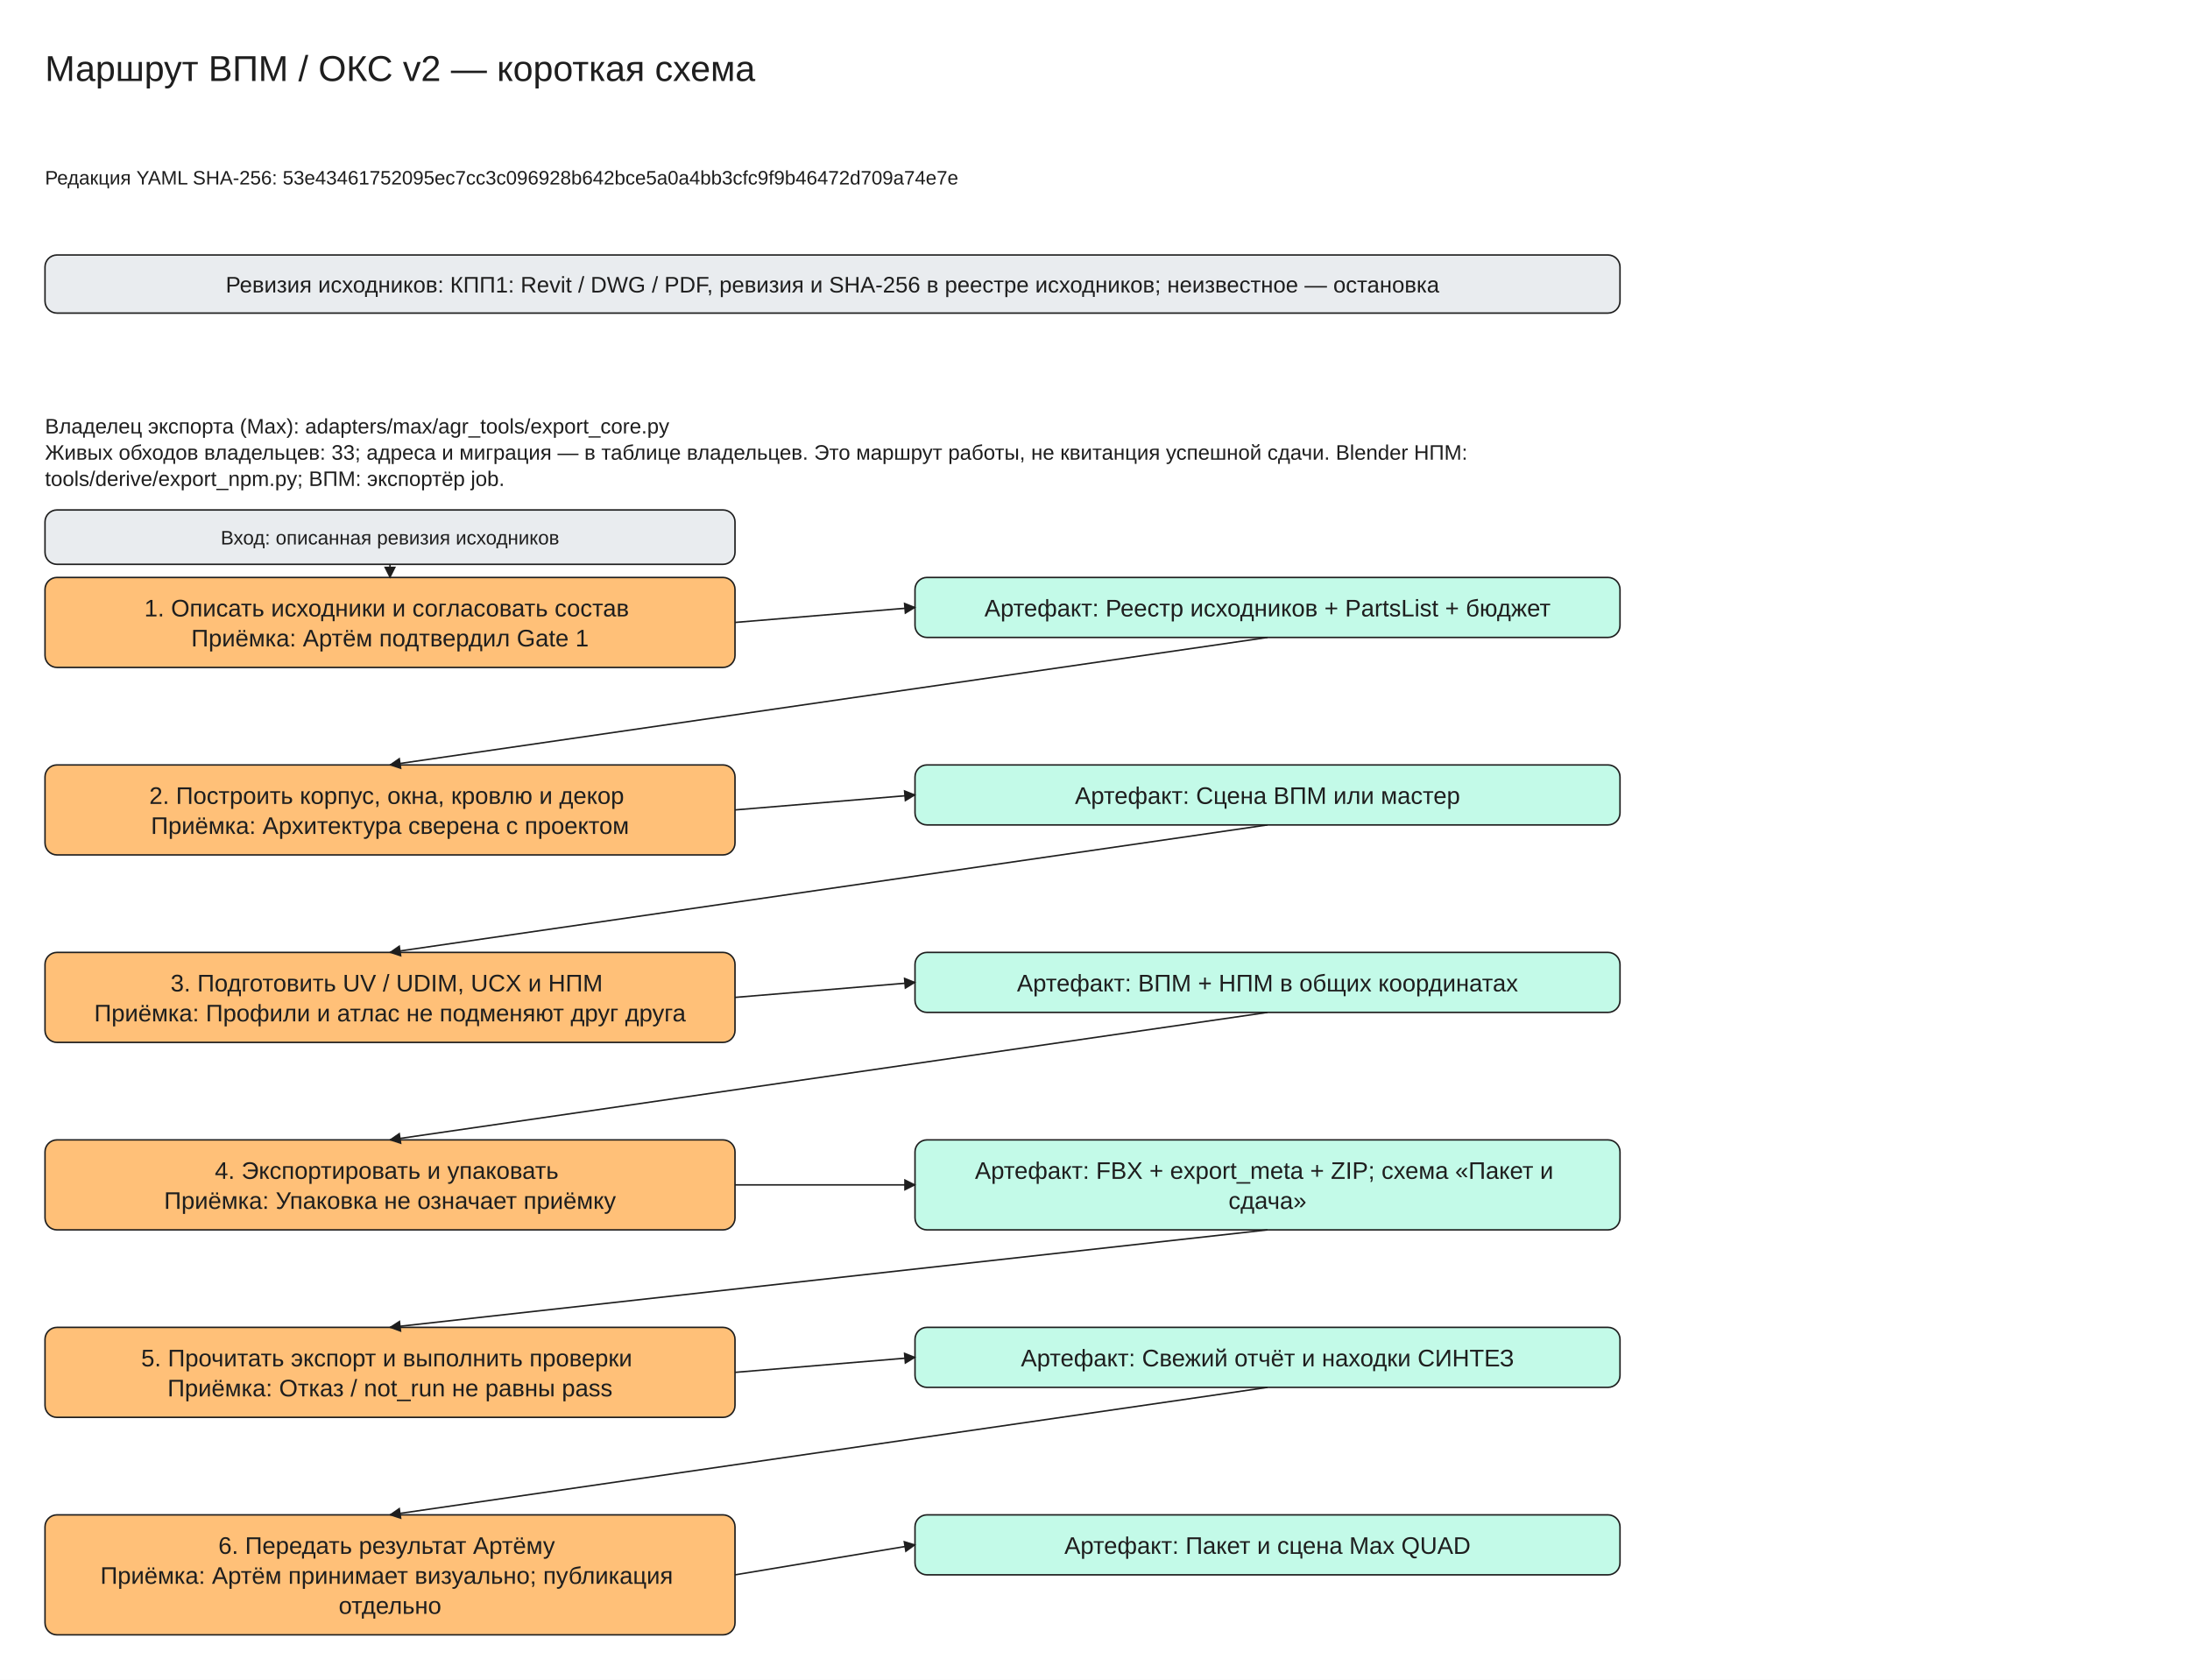
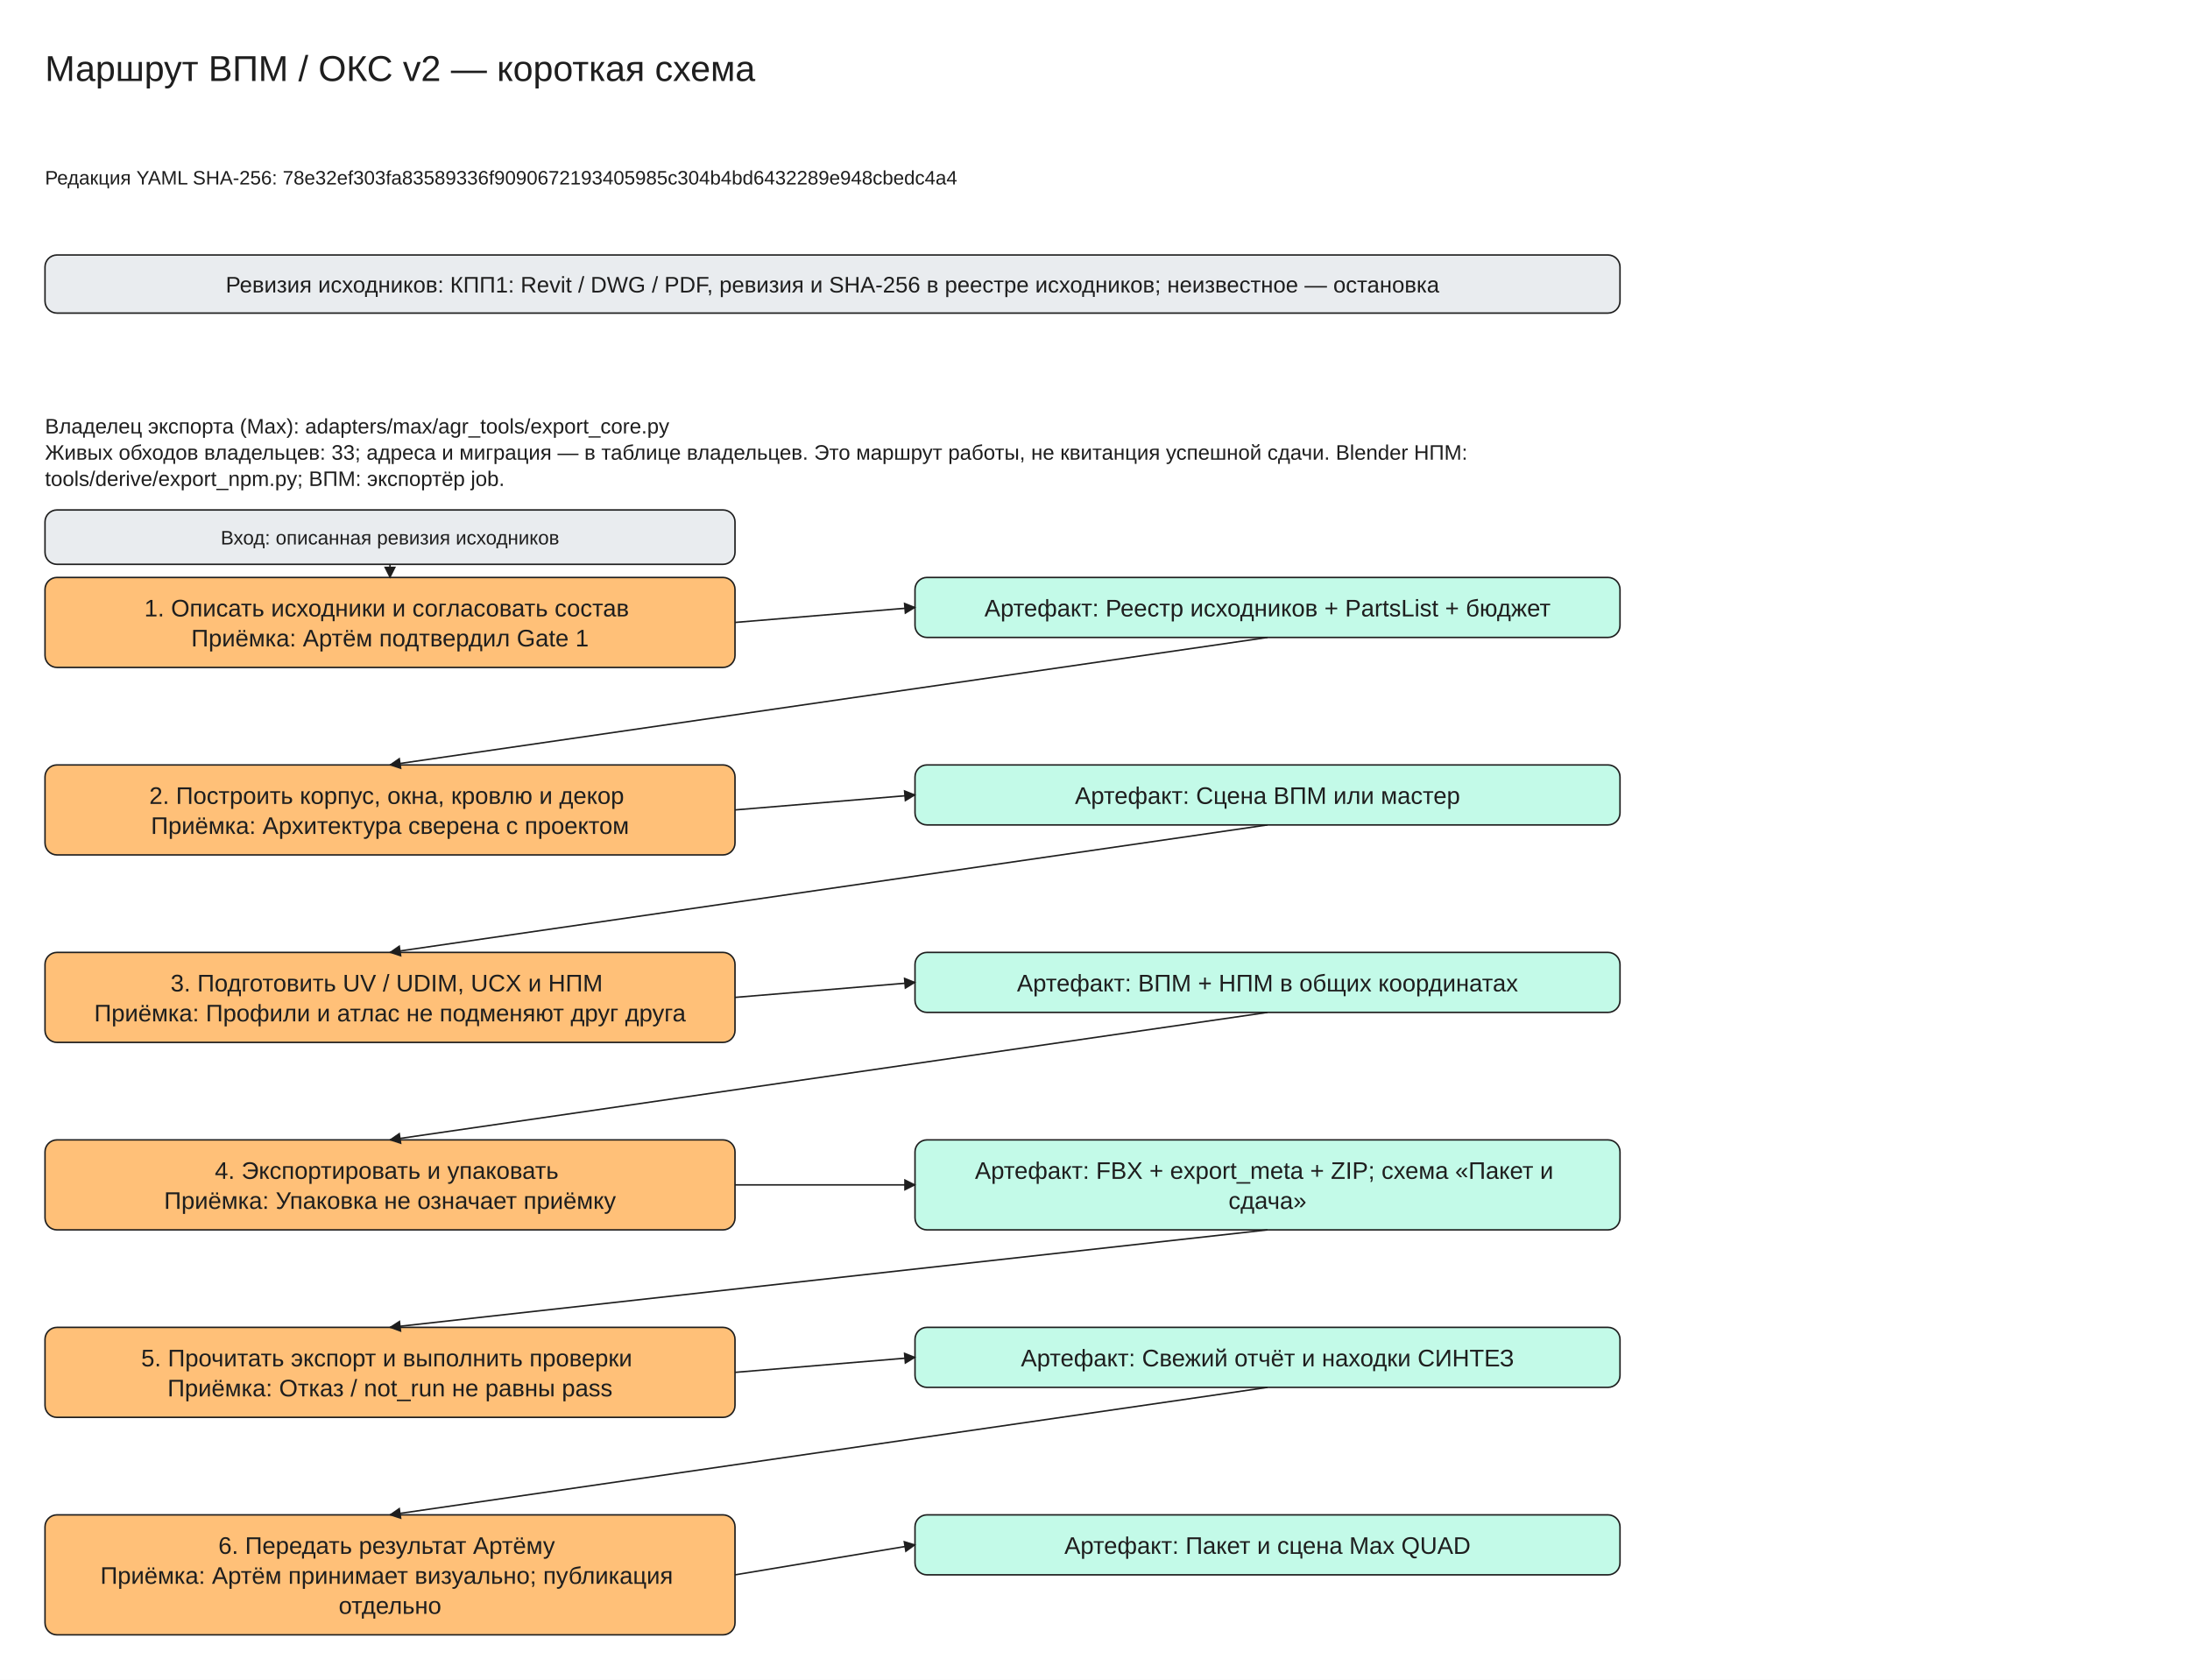
<svg xmlns="http://www.w3.org/2000/svg" viewBox="0 -30 1460 1120" width="1460" height="1120" font-family="Segoe UI, Arial, sans-serif">
  <defs>
    <marker id="arrow" viewBox="0 0 10 10" refX="9" refY="5" markerWidth="8" markerHeight="8" orient="auto-start-reverse">
      <path d="M0,0 L10,5 L0,10 z" fill="#1e1e1e" />
    </marker>
  </defs>
  <rect x="0" y="-30" width="1460" height="1120" fill="#ffffff" />
  <rect x="30" y="140" width="1050" height="38.75" rx="8" fill="#e9ecef" stroke="#1e1e1e" />
  <rect x="30" y="355" width="460" height="60.0" rx="8" fill="#ffc078" stroke="#1e1e1e" />
  <rect x="610" y="355" width="470" height="40.0" rx="8" fill="#c3fae8" stroke="#1e1e1e" />
  <rect x="30" y="310" width="460" height="36.25" rx="8" fill="#e9ecef" stroke="#1e1e1e" />
  <line x1="260.0" y1="346.25" x2="260.0" y2="355.0" stroke="#1e1e1e" marker-end="url(#arrow)" />
  <line x1="490" y1="385.0" x2="610" y2="375.0" stroke="#1e1e1e" marker-end="url(#arrow)" />
  <rect x="30" y="480.0" width="460" height="60.0" rx="8" fill="#ffc078" stroke="#1e1e1e" />
  <rect x="610" y="480.0" width="470" height="40.0" rx="8" fill="#c3fae8" stroke="#1e1e1e" />
  <line x1="845.0" y1="395.0" x2="260.0" y2="480.0" stroke="#1e1e1e" marker-end="url(#arrow)" />
  <line x1="490" y1="510.0" x2="610" y2="500.0" stroke="#1e1e1e" marker-end="url(#arrow)" />
  <rect x="30" y="605.0" width="460" height="60.0" rx="8" fill="#ffc078" stroke="#1e1e1e" />
  <rect x="610" y="605.0" width="470" height="40.0" rx="8" fill="#c3fae8" stroke="#1e1e1e" />
  <line x1="845.0" y1="520.0" x2="260.0" y2="605.0" stroke="#1e1e1e" marker-end="url(#arrow)" />
  <line x1="490" y1="635.0" x2="610" y2="625.0" stroke="#1e1e1e" marker-end="url(#arrow)" />
  <rect x="30" y="730.0" width="460" height="60.0" rx="8" fill="#ffc078" stroke="#1e1e1e" />
  <rect x="610" y="730.0" width="470" height="60.0" rx="8" fill="#c3fae8" stroke="#1e1e1e" />
  <line x1="845.0" y1="645.0" x2="260.0" y2="730.0" stroke="#1e1e1e" marker-end="url(#arrow)" />
  <line x1="490" y1="760.0" x2="610" y2="760.0" stroke="#1e1e1e" marker-end="url(#arrow)" />
  <rect x="30" y="855.0" width="460" height="60.0" rx="8" fill="#ffc078" stroke="#1e1e1e" />
  <rect x="610" y="855.0" width="470" height="40.0" rx="8" fill="#c3fae8" stroke="#1e1e1e" />
  <line x1="845.0" y1="790.0" x2="260.0" y2="855.0" stroke="#1e1e1e" marker-end="url(#arrow)" />
  <line x1="490" y1="885.0" x2="610" y2="875.0" stroke="#1e1e1e" marker-end="url(#arrow)" />
  <rect x="30" y="980.0" width="460" height="80.0" rx="8" fill="#ffc078" stroke="#1e1e1e" />
  <rect x="610" y="980.0" width="470" height="40.0" rx="8" fill="#c3fae8" stroke="#1e1e1e" />
  <line x1="845.0" y1="895.0" x2="260.0" y2="980.0" stroke="#1e1e1e" marker-end="url(#arrow)" />
  <line x1="490" y1="1020.0" x2="610" y2="1000.0" stroke="#1e1e1e" marker-end="url(#arrow)" />
  <text x="30" y="0" font-size="24" text-anchor="start" fill="#1e1e1e">
    <tspan x="30" dy="24">Маршрут ВПМ / ОКС v2 — короткая схема</tspan>
  </text>
  <text x="30" y="80" font-size="13" text-anchor="start" fill="#1e1e1e">
-     <tspan x="30" dy="13">Редакция YAML SHA-256: 53e43461752095ec7cc3c096928b642bce5a0a4bb3cfc9f9b46472d709a74e7e</tspan>
+     <tspan x="30" dy="13">Редакция YAML SHA-256: 78e32ef303fa83589336f9090672193405985c304b4bd6432289e948cbedc4a4</tspan>
  </text>
  <text x="555.0" y="150.0" font-size="15" text-anchor="middle" fill="#1e1e1e">
    <tspan x="555.0" dy="15">Ревизия исходников: КПП1: Revit / DWG / PDF, ревизия и SHA-256 в реестре исходников; неизвестное — остановка</tspan>
  </text>
  <text x="30" y="245" font-size="14" text-anchor="start" fill="#1e1e1e">
    <tspan x="30" dy="14">Владелец экспорта (Max): adapters/max/agr_tools/export_core.py</tspan>
    <tspan x="30" dy="17.5">Живых обходов владельцев: 33; адреса и миграция — в таблице владельцев. Это маршрут работы, не квитанция успешной сдачи. Blender НПМ:</tspan>
    <tspan x="30" dy="17.5">tools/derive/export_npm.py; ВПМ: экспортёр job.</tspan>
  </text>
  <text x="260.0" y="365.0" font-size="16" text-anchor="middle" fill="#1e1e1e">
    <tspan x="260.0" dy="16">1. Описать исходники и согласовать состав</tspan>
    <tspan x="260.0" dy="20.0">Приёмка: Артём подтвердил Gate 1</tspan>
  </text>
  <text x="845.0" y="365.0" font-size="16" text-anchor="middle" fill="#1e1e1e">
    <tspan x="845.0" dy="16">Артефакт: Реестр исходников + PartsList + бюджет</tspan>
  </text>
  <text x="260.0" y="320.0" font-size="13" text-anchor="middle" fill="#1e1e1e">
    <tspan x="260.0" dy="13">Вход: описанная ревизия исходников</tspan>
  </text>
  <text x="260.0" y="490.0" font-size="16" text-anchor="middle" fill="#1e1e1e">
    <tspan x="260.0" dy="16">2. Построить корпус, окна, кровлю и декор</tspan>
    <tspan x="260.0" dy="20.0">Приёмка: Архитектура сверена с проектом</tspan>
  </text>
  <text x="845.0" y="490.0" font-size="16" text-anchor="middle" fill="#1e1e1e">
    <tspan x="845.0" dy="16">Артефакт: Сцена ВПМ или мастер</tspan>
  </text>
  <text x="260.0" y="615.0" font-size="16" text-anchor="middle" fill="#1e1e1e">
    <tspan x="260.0" dy="16">3. Подготовить UV / UDIM, UCX и НПМ</tspan>
    <tspan x="260.0" dy="20.0">Приёмка: Профили и атлас не подменяют друг друга</tspan>
  </text>
  <text x="845.0" y="615.0" font-size="16" text-anchor="middle" fill="#1e1e1e">
    <tspan x="845.0" dy="16">Артефакт: ВПМ + НПМ в общих координатах</tspan>
  </text>
  <text x="260.0" y="740.0" font-size="16" text-anchor="middle" fill="#1e1e1e">
    <tspan x="260.0" dy="16">4. Экспортировать и упаковать</tspan>
    <tspan x="260.0" dy="20.0">Приёмка: Упаковка не означает приёмку</tspan>
  </text>
  <text x="845.0" y="740.0" font-size="16" text-anchor="middle" fill="#1e1e1e">
    <tspan x="845.0" dy="16">Артефакт: FBX + export_meta + ZIP; схема «Пакет и</tspan>
    <tspan x="845.0" dy="20.0">сдача»</tspan>
  </text>
  <text x="260.0" y="865.0" font-size="16" text-anchor="middle" fill="#1e1e1e">
    <tspan x="260.0" dy="16">5. Прочитать экспорт и выполнить проверки</tspan>
    <tspan x="260.0" dy="20.0">Приёмка: Отказ / not_run не равны pass</tspan>
  </text>
  <text x="845.0" y="865.0" font-size="16" text-anchor="middle" fill="#1e1e1e">
    <tspan x="845.0" dy="16">Артефакт: Свежий отчёт и находки СИНТЕЗ</tspan>
  </text>
  <text x="260.0" y="990.0" font-size="16" text-anchor="middle" fill="#1e1e1e">
    <tspan x="260.0" dy="16">6. Передать результат Артёму</tspan>
    <tspan x="260.0" dy="20.0">Приёмка: Артём принимает визуально; публикация</tspan>
    <tspan x="260.0" dy="20.0">отдельно</tspan>
  </text>
  <text x="845.0" y="990.0" font-size="16" text-anchor="middle" fill="#1e1e1e">
    <tspan x="845.0" dy="16">Артефакт: Пакет и сцена Max QUAD</tspan>
  </text>
</svg>
